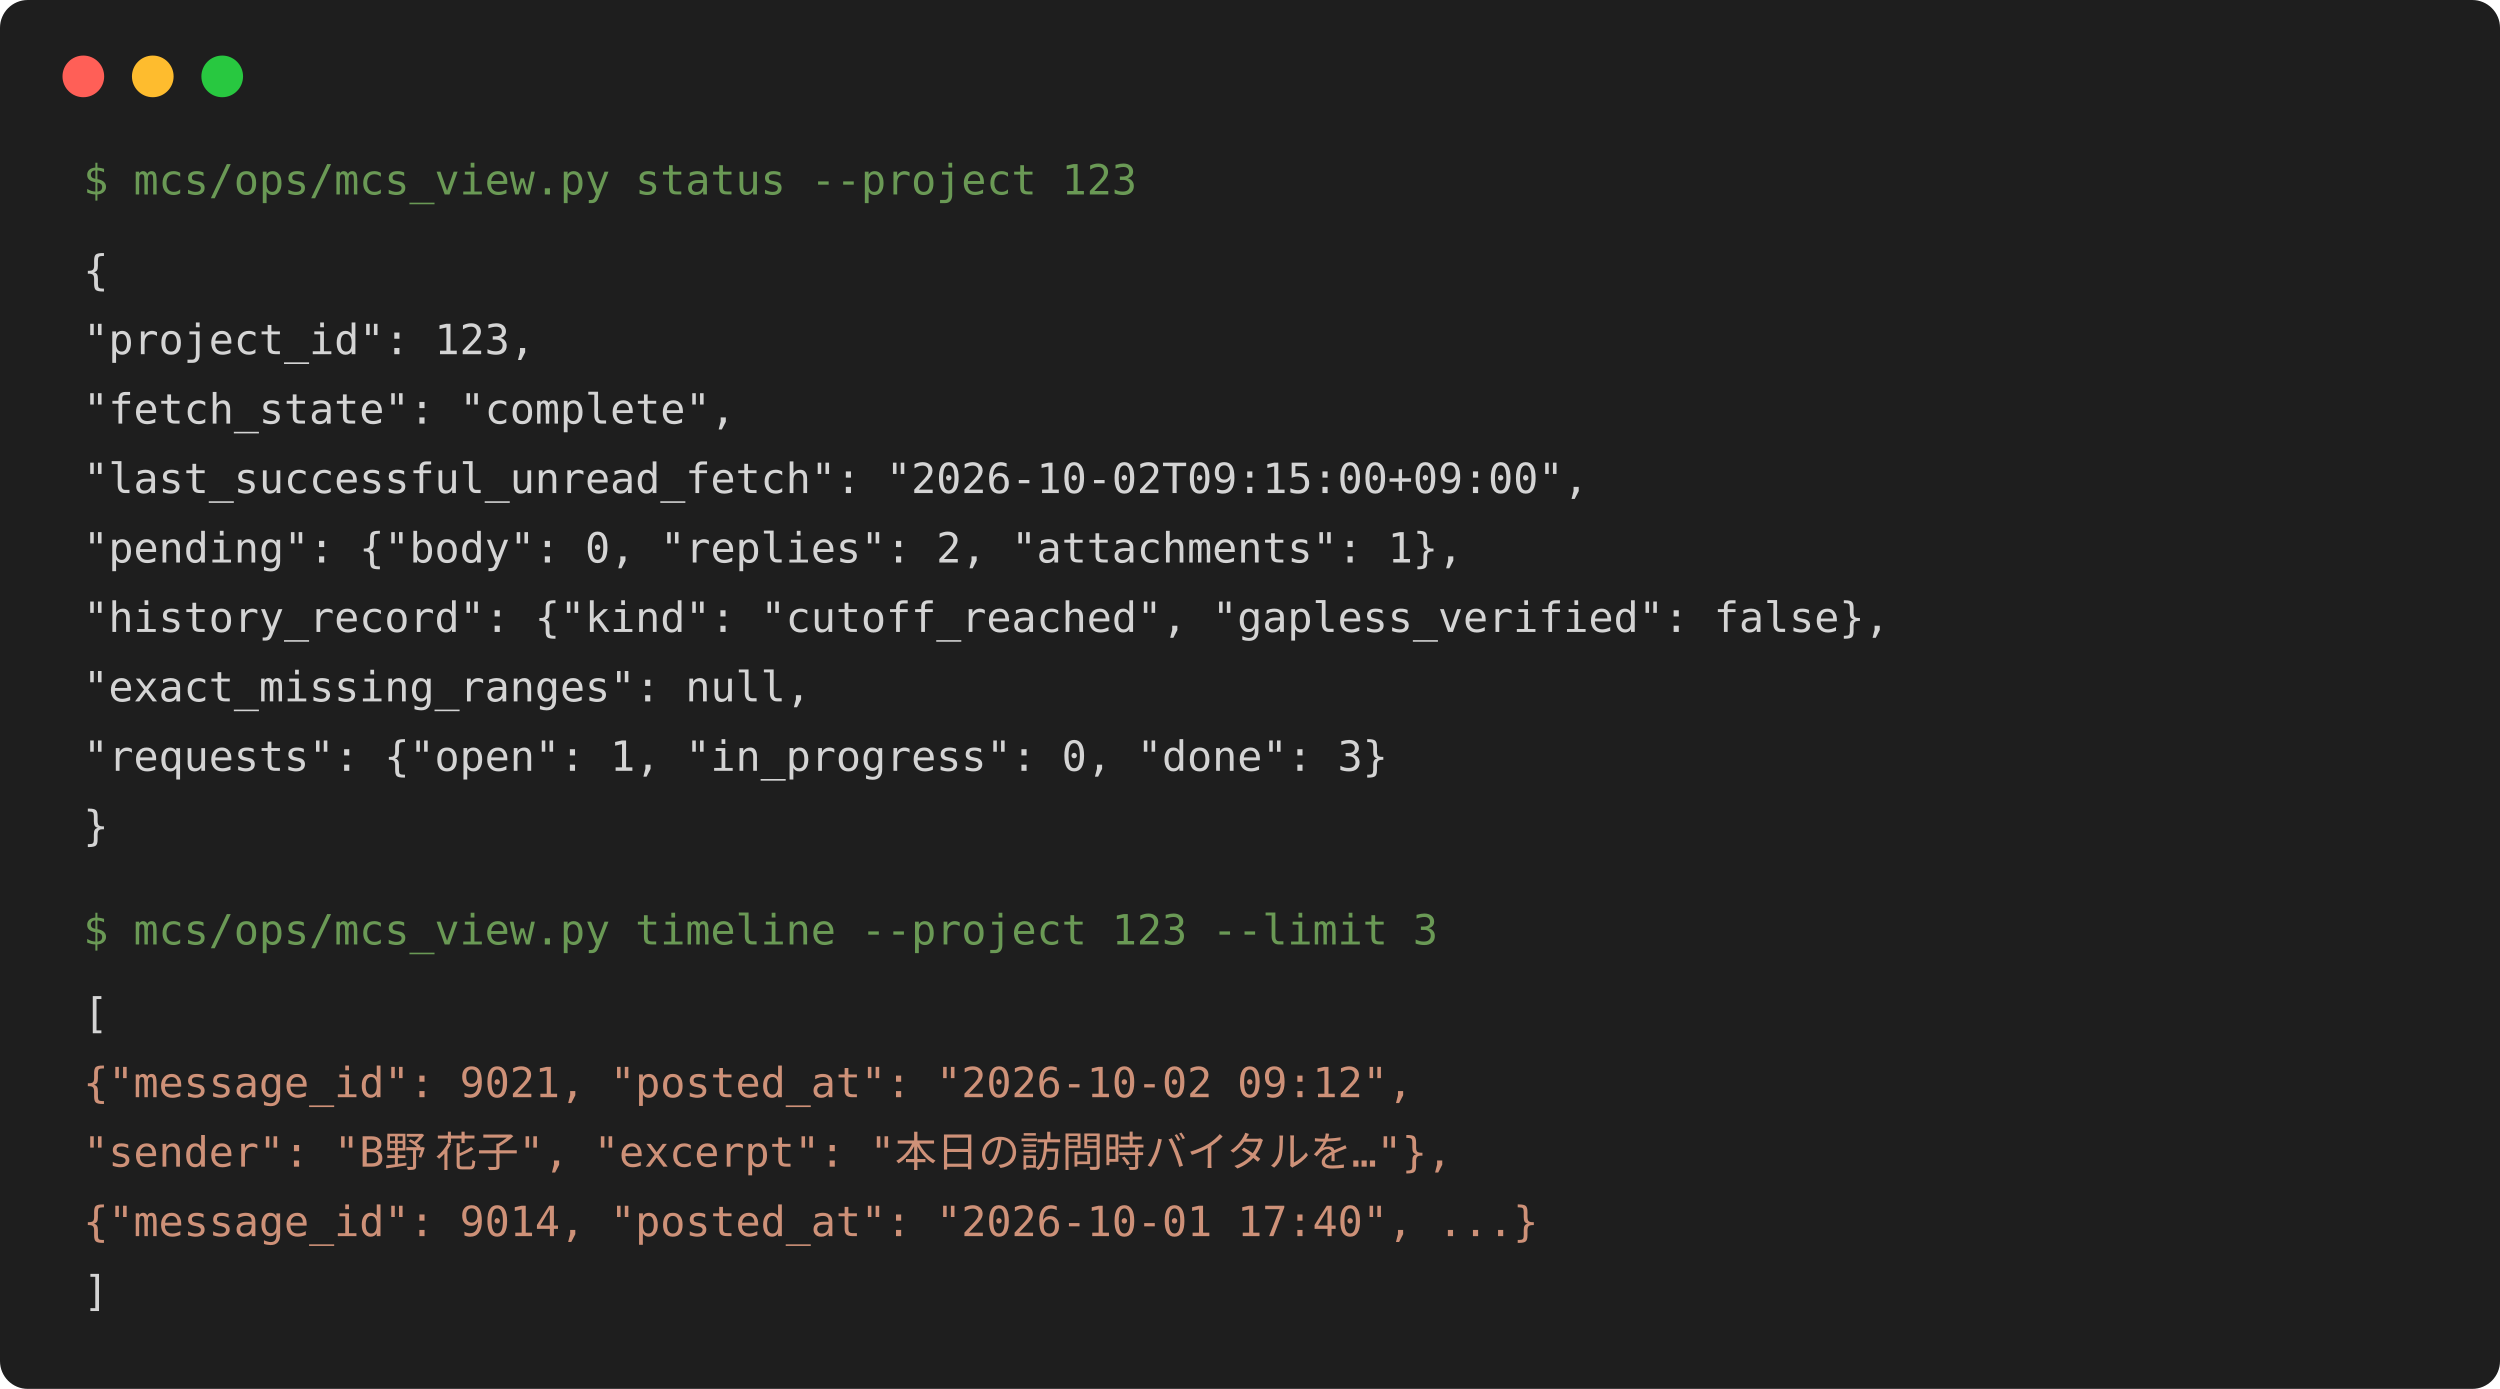
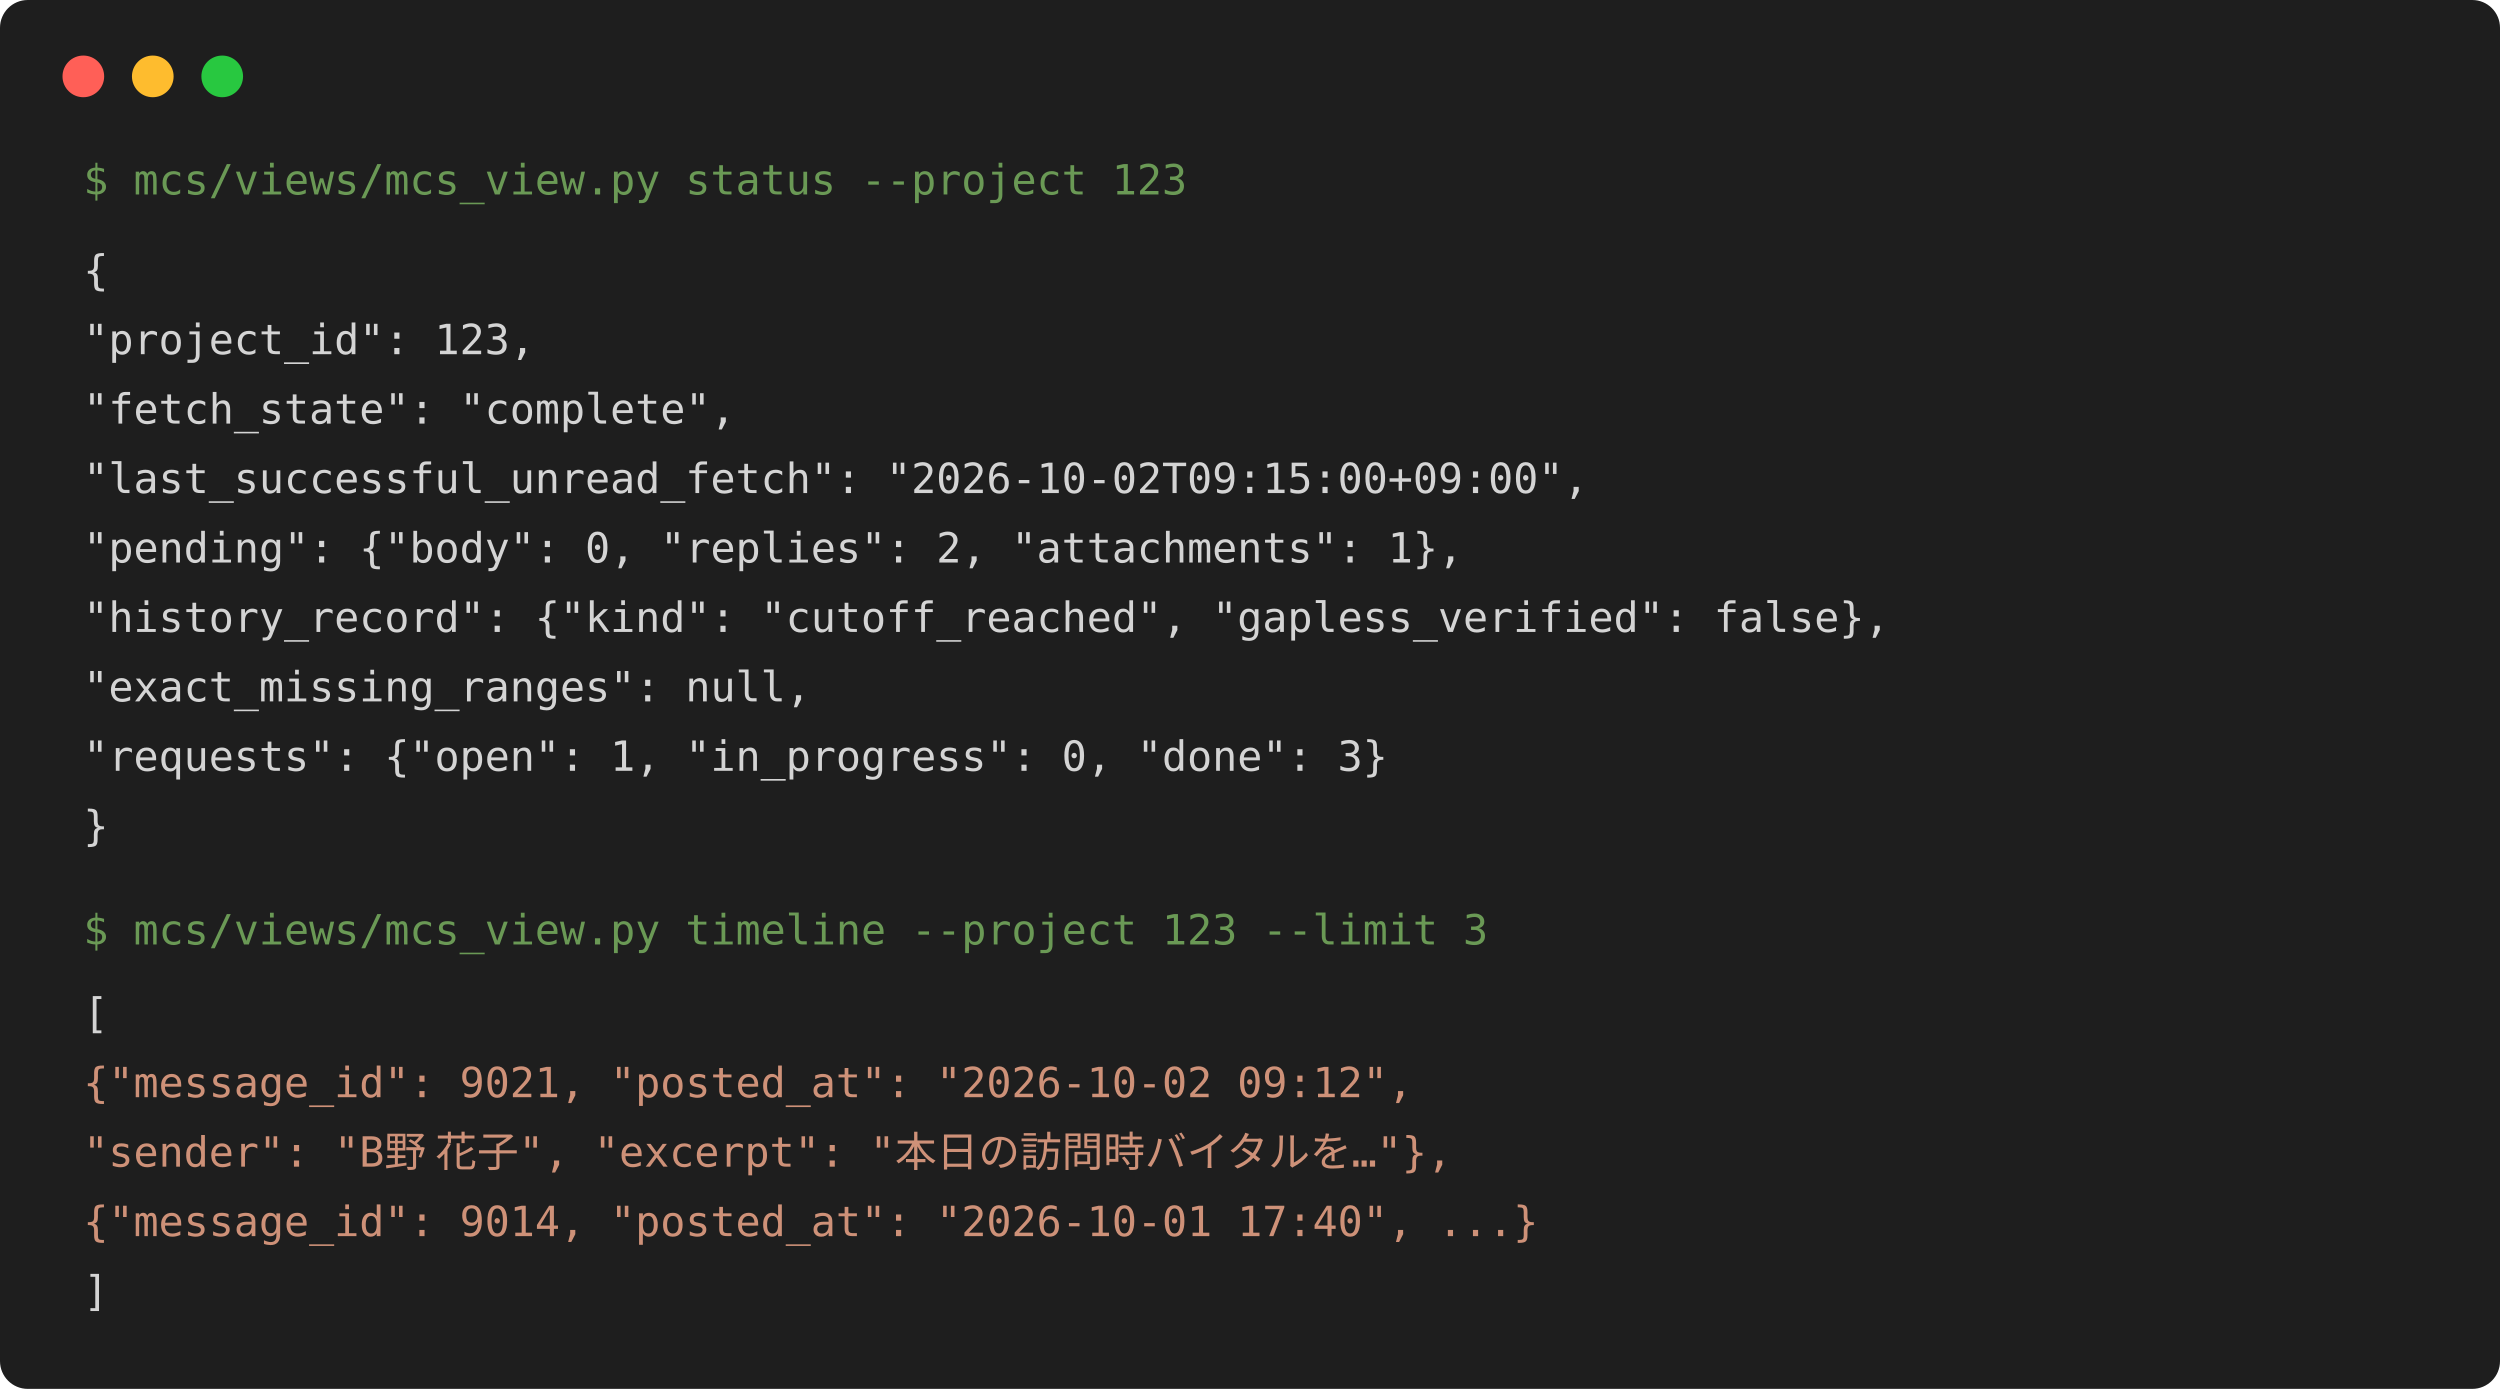
<svg xmlns="http://www.w3.org/2000/svg" width="720" height="400" viewBox="0 0 720 400" font-family="Menlo, monospace">
  <rect width="720" height="400" rx="8" fill="#1e1e1e" />
  <circle cx="24" cy="22" r="6" fill="#ff5f57" />
  <circle cx="44" cy="22" r="6" fill="#febc2e" />
  <circle cx="64" cy="22" r="6" fill="#28c840" />
-   <text x="24" y="56" font-size="12" fill="#6a9955">$ mcs/ops/mcs_view.py status --project 123</text>
+   <text x="24" y="56" font-size="12" fill="#6a9955">$ mcs/views/mcs_view.py status --project 123</text>
  <text x="24" y="82" font-size="12" fill="#d4d4d4">{</text>
  <text x="24" y="102" font-size="12" fill="#d4d4d4">  "project_id": 123,</text>
  <text x="24" y="122" font-size="12" fill="#d4d4d4">  "fetch_state": "complete",</text>
  <text x="24" y="142" font-size="12" fill="#d4d4d4">  "last_successful_unread_fetch": "2026-10-02T09:15:00+09:00",</text>
  <text x="24" y="162" font-size="12" fill="#d4d4d4">  "pending": {"body": 0, "replies": 2, "attachments": 1},</text>
  <text x="24" y="182" font-size="12" fill="#d4d4d4">  "history_record": {"kind": "cutoff_reached", "gapless_verified": false},</text>
  <text x="24" y="202" font-size="12" fill="#d4d4d4">  "exact_missing_ranges": null,</text>
  <text x="24" y="222" font-size="12" fill="#d4d4d4">  "requests": {"open": 1, "in_progress": 0, "done": 3}</text>
  <text x="24" y="242" font-size="12" fill="#d4d4d4">}</text>
-   <text x="24" y="272" font-size="12" fill="#6a9955">$ mcs/ops/mcs_view.py timeline --project 123 --limit 3</text>
+   <text x="24" y="272" font-size="12" fill="#6a9955">$ mcs/views/mcs_view.py timeline --project 123 --limit 3</text>
  <text x="24" y="296" font-size="12" fill="#d4d4d4">[</text>
  <text x="24" y="316" font-size="12" fill="#ce9178">  {"message_id": 9021, "posted_at": "2026-10-02 09:12",</text>
  <text x="24" y="336" font-size="12" fill="#ce9178">   "sender": "B野 花子", "excerpt": "本日の訪問時バイタルを…"},</text>
  <text x="24" y="356" font-size="12" fill="#ce9178">  {"message_id": 9014, "posted_at": "2026-10-01 17:40", ...}</text>
  <text x="24" y="376" font-size="12" fill="#d4d4d4">]</text>
</svg>
